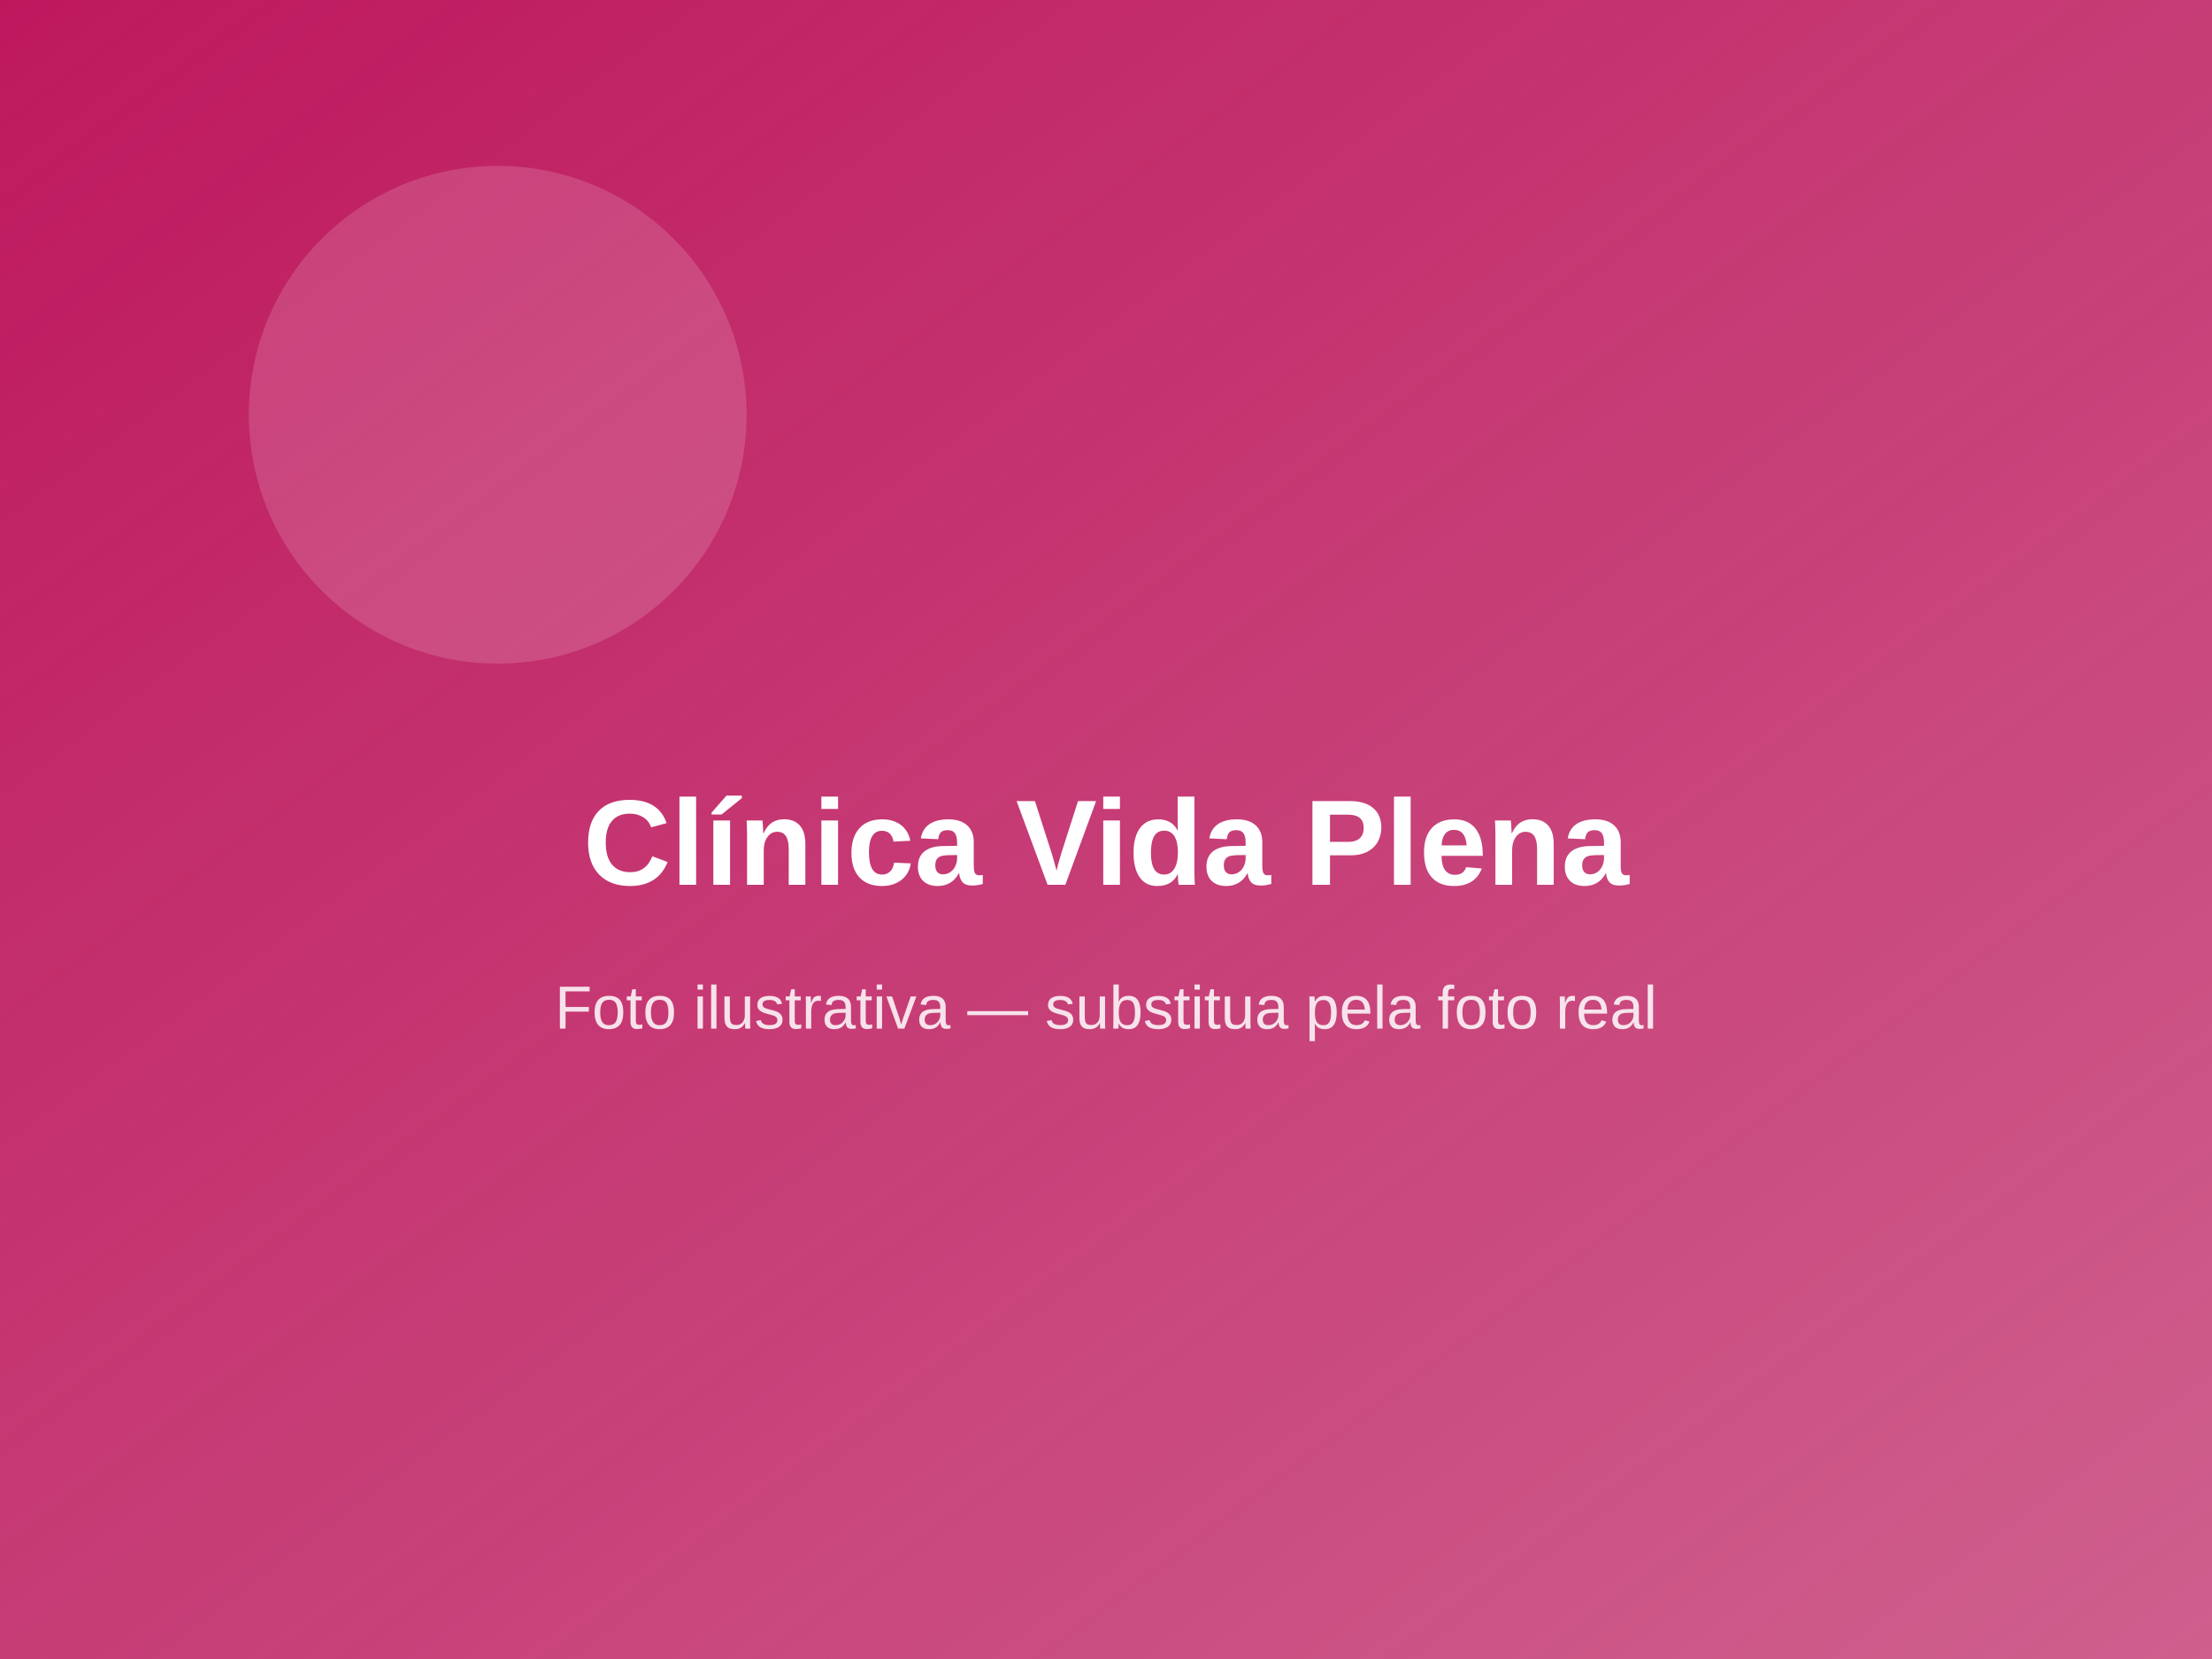
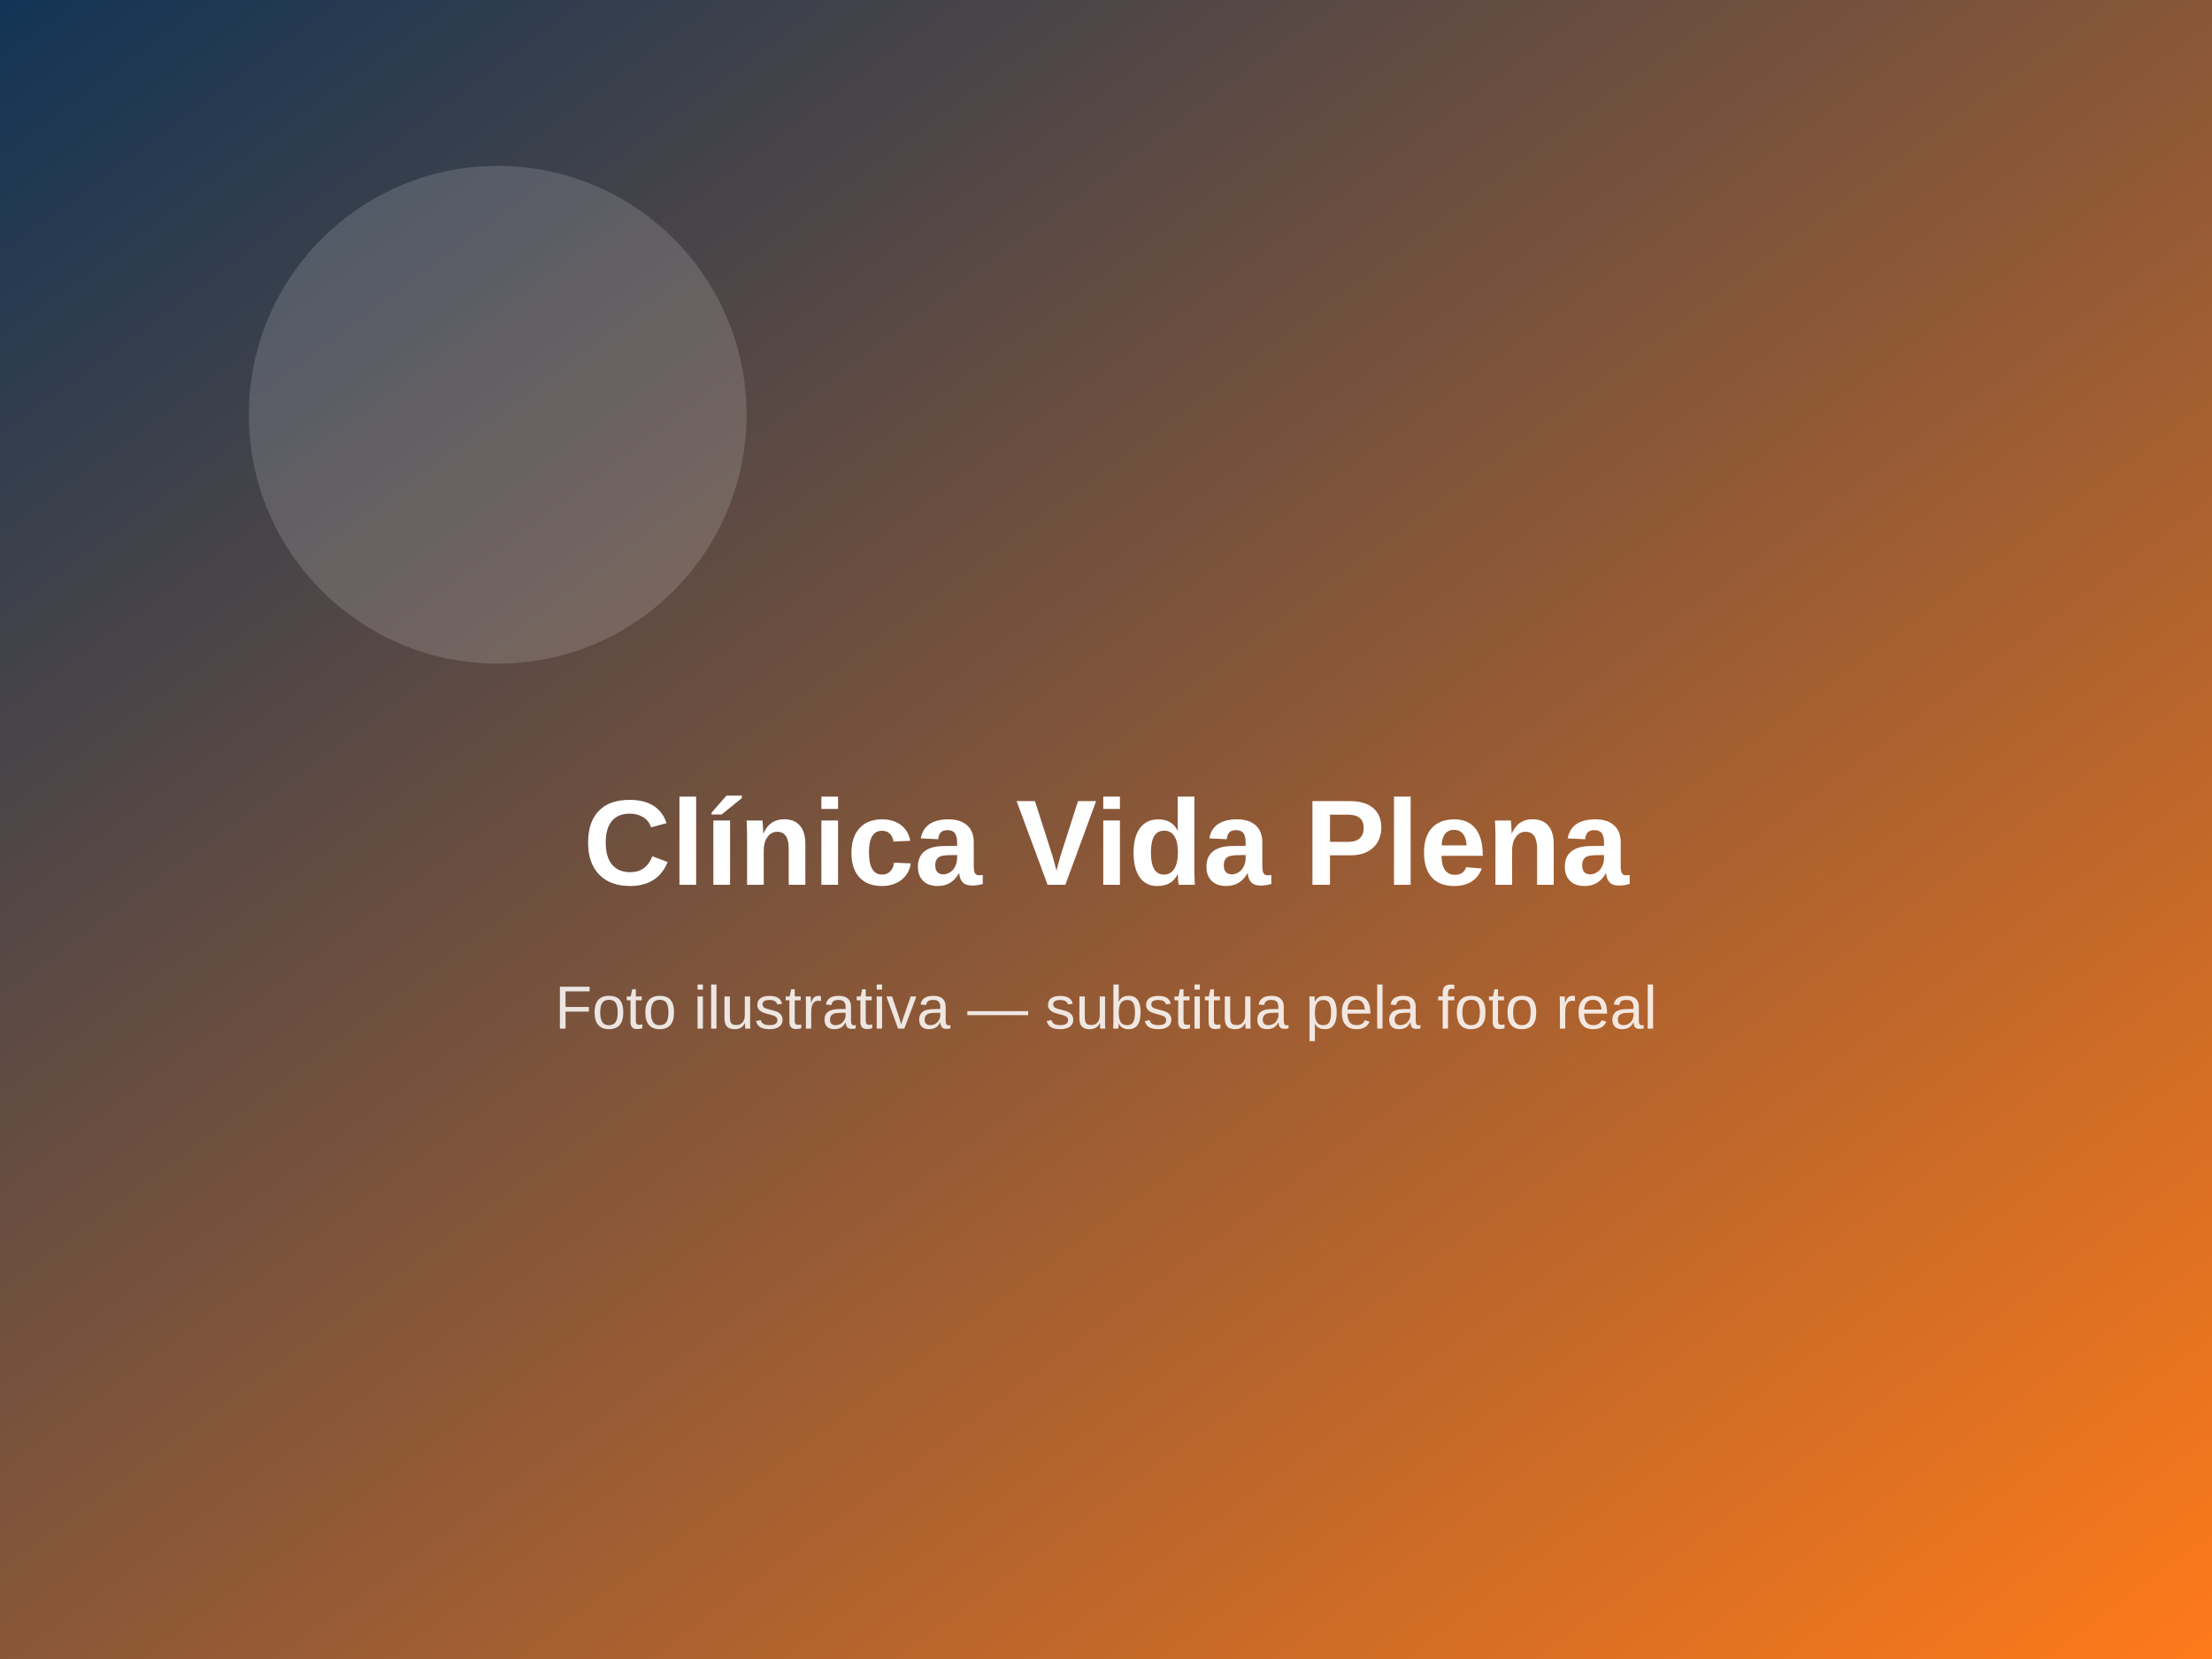
<svg xmlns="http://www.w3.org/2000/svg" viewBox="0 0 800 600" role="img" aria-label="Imagem ilustrativa de Clínica Vida Plena">
  <defs>
    <linearGradient id="g" x1="0" y1="0" x2="1" y2="1">
-       <stop offset="0" stop-color="#be185d" />
-       <stop offset="1" stop-color="#be185daa" />
+       <stop offset="0" stop-color="#123456" />
+       <stop offset="1" stop-color="#ff7a1a" />
    </linearGradient>
  </defs>
  <rect width="800" height="600" fill="url(#g)" />
  <circle cx="180" cy="150" r="90" fill="#fff" opacity=".15" />
  <text x="400" y="320" font-family="Arial,Helvetica,sans-serif" font-size="44" font-weight="700" text-anchor="middle" fill="#fff">Clínica Vida Plena</text>
  <text x="400" y="372" font-family="Arial,Helvetica,sans-serif" font-size="22" text-anchor="middle" fill="#fff" opacity=".85">Foto ilustrativa — substitua pela foto real</text>
</svg>
